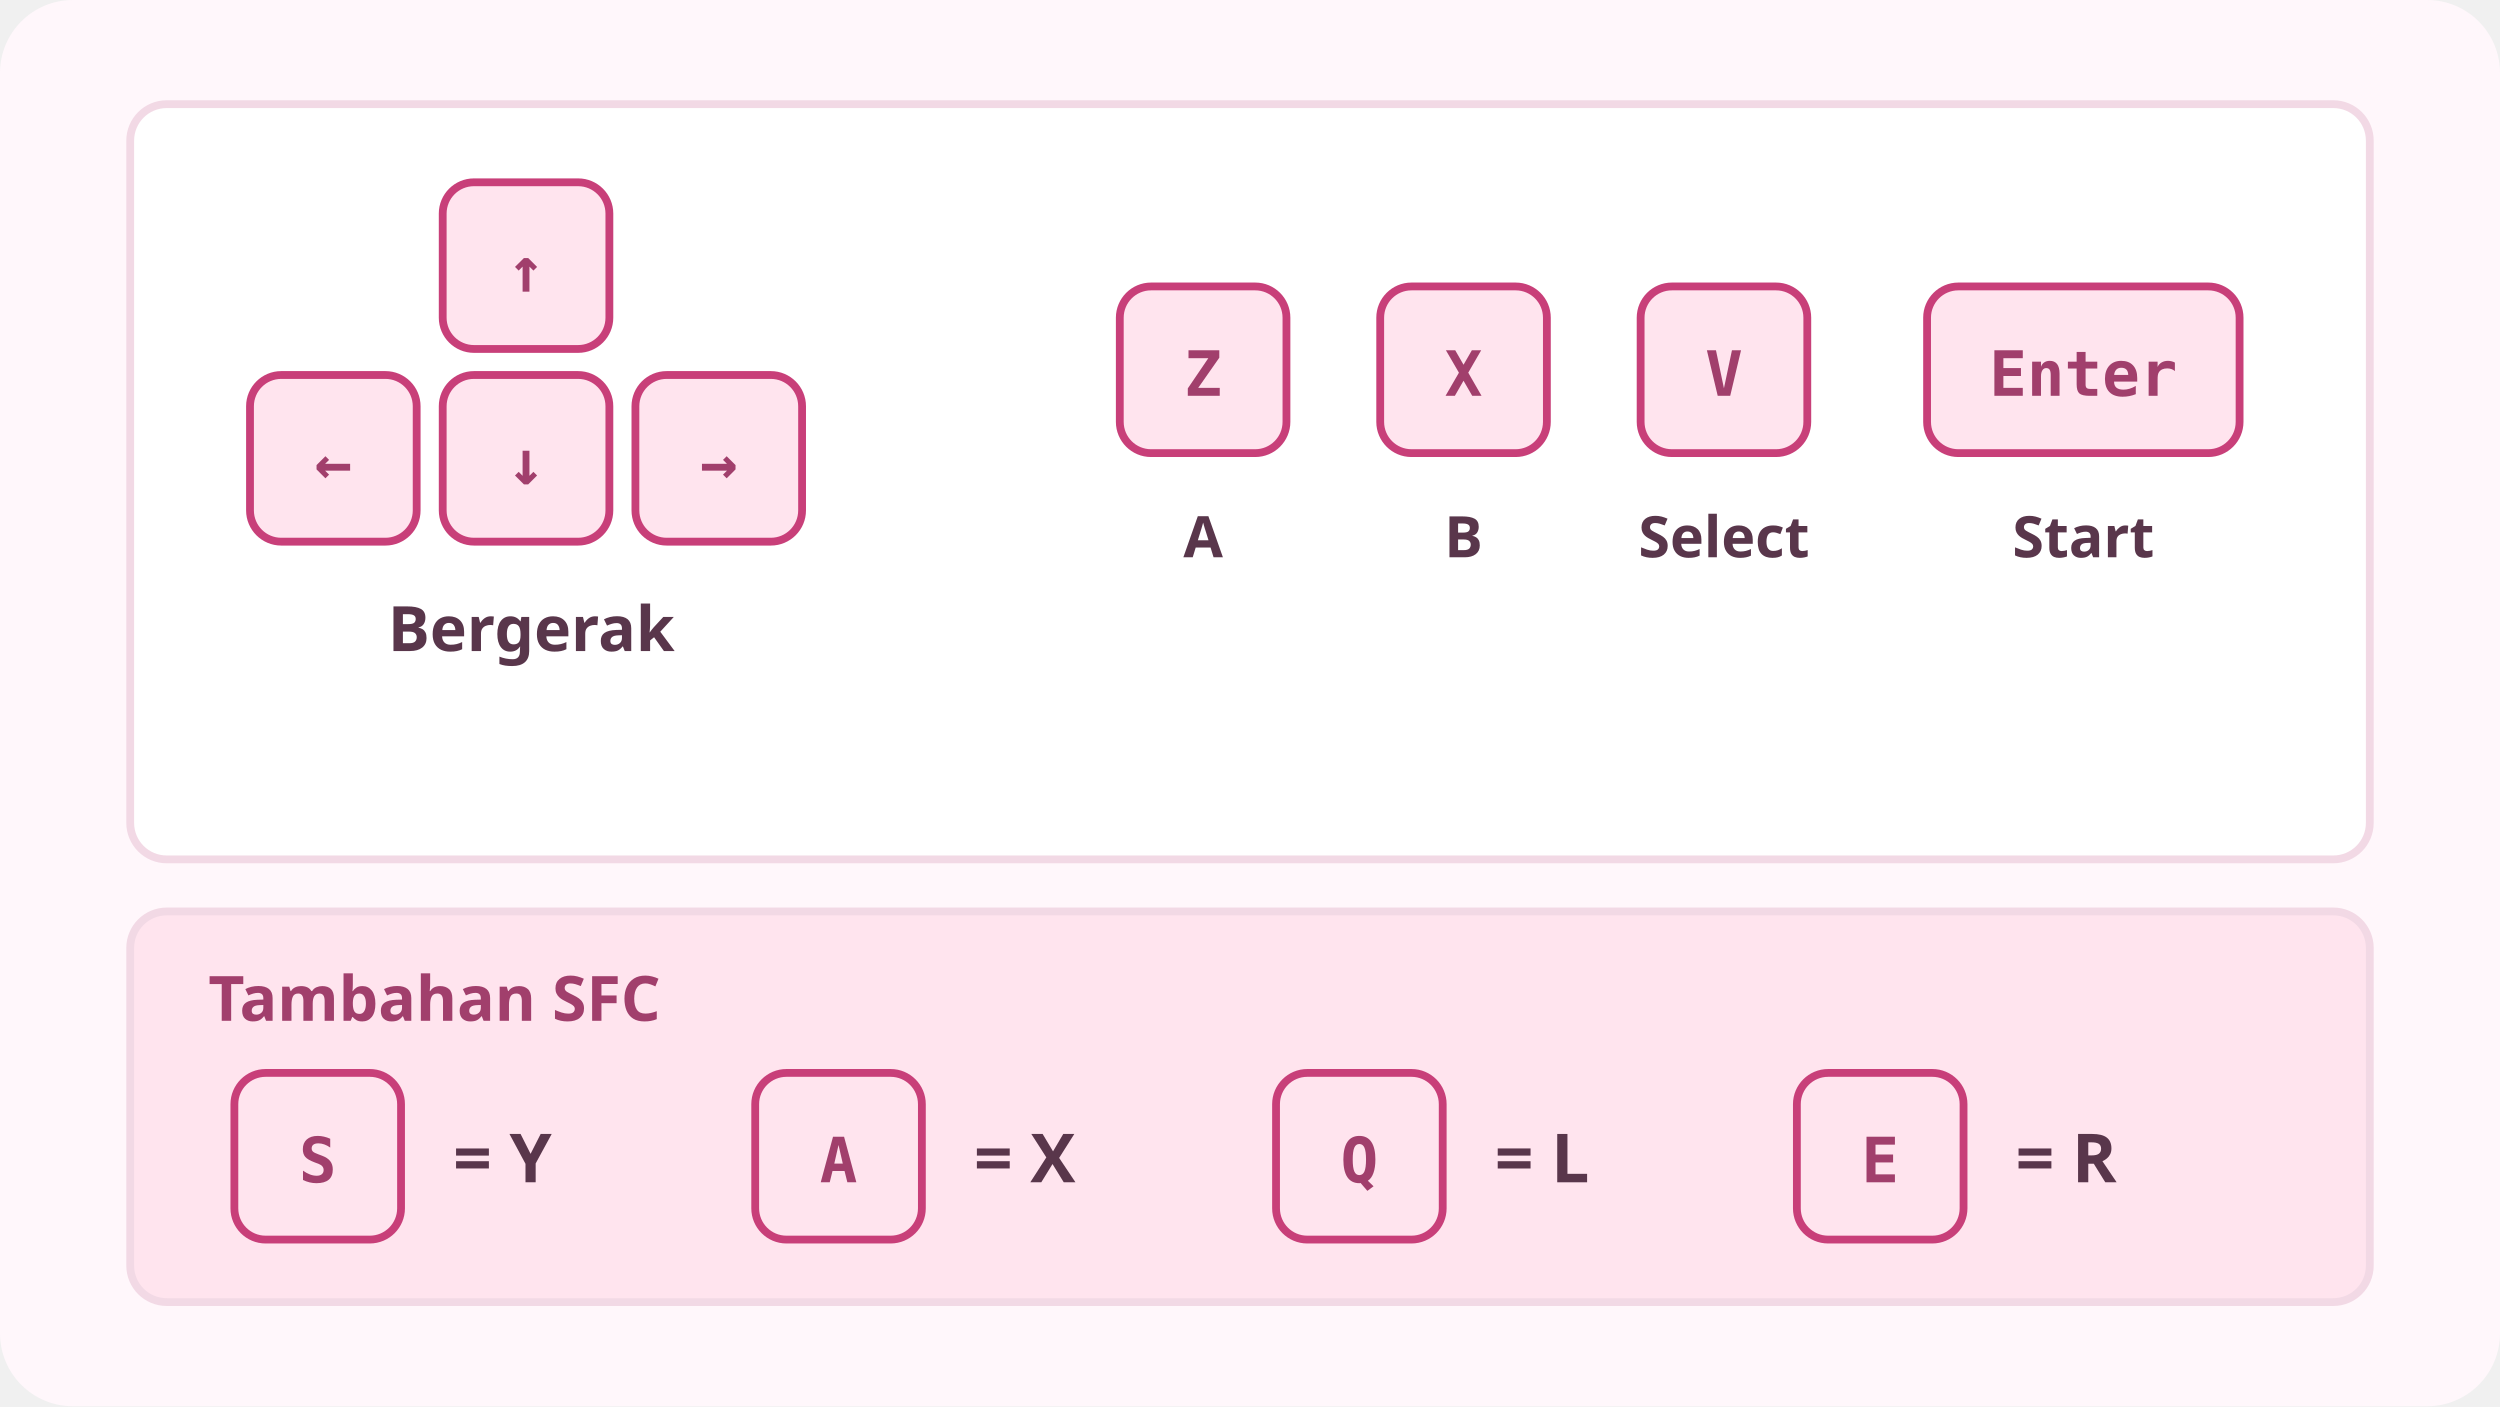
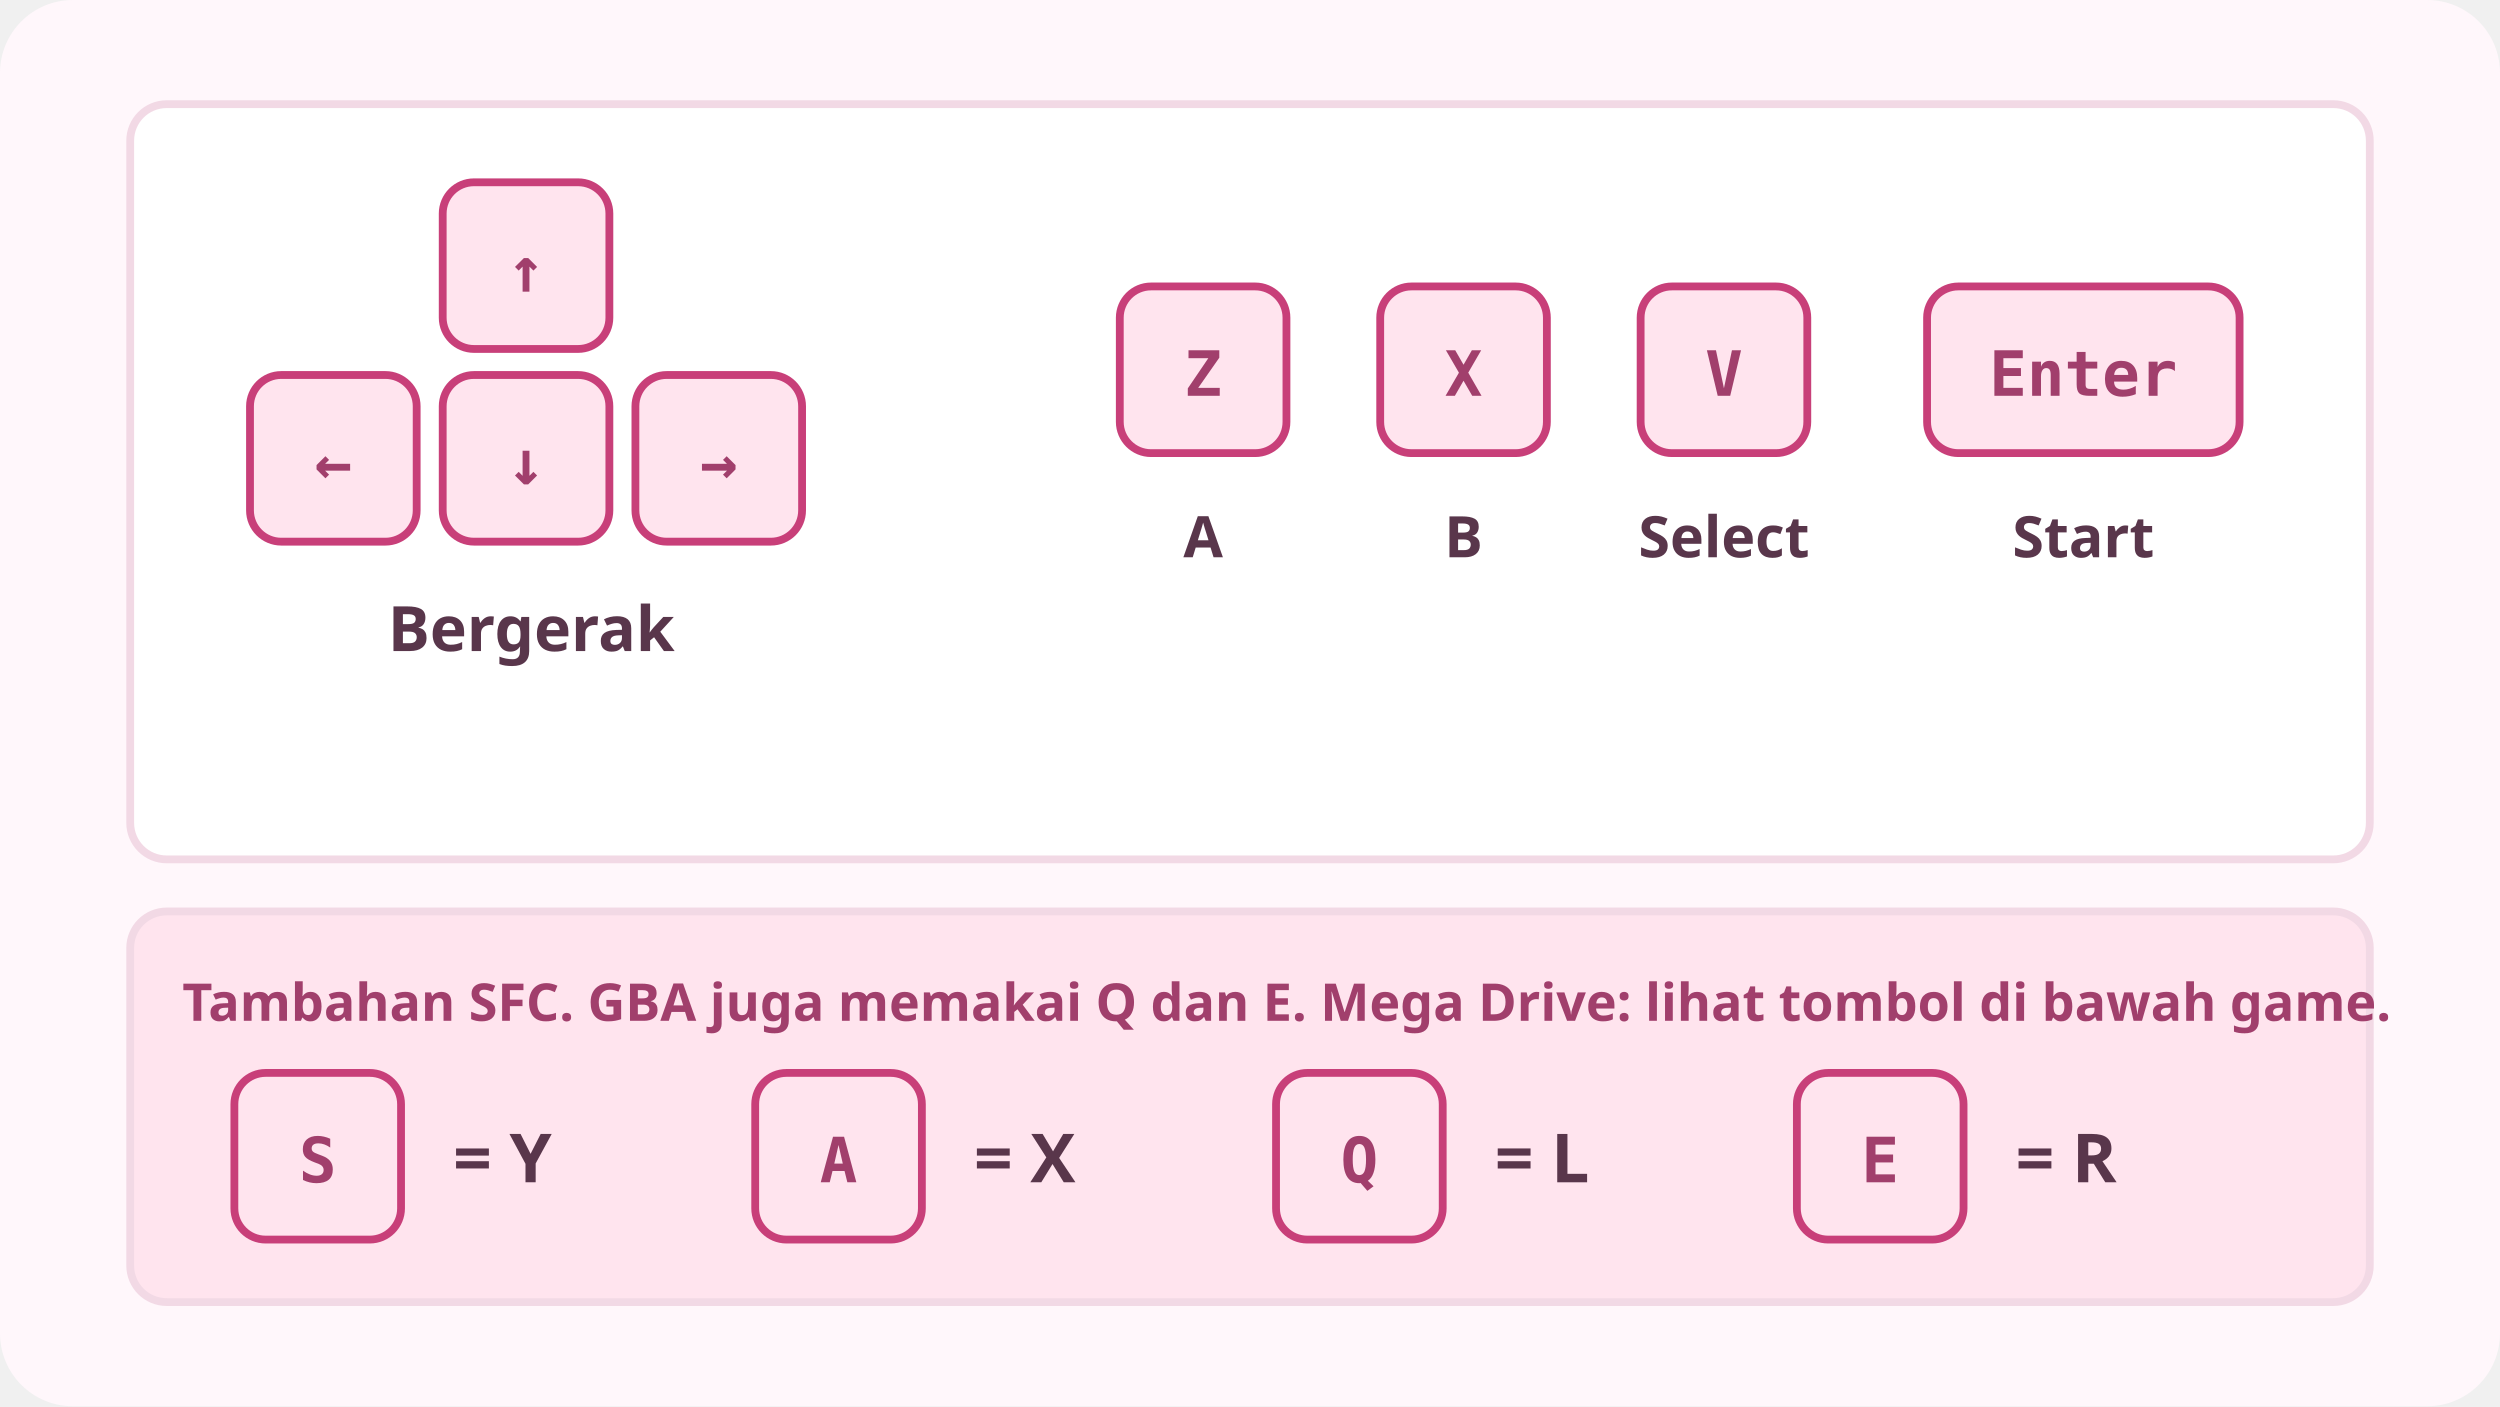
<svg xmlns="http://www.w3.org/2000/svg" viewBox="0 0 960 540" role="img" aria-label="Tombol keyboard untuk sebagian besar konsol, dan tambahan pada SFC.">
  <rect width="960" height="540" rx="28" fill="#fff7fb" />
  <rect x="50" y="40" width="860" height="290" rx="14" fill="#ffffff" stroke="#f2d9e5" stroke-width="3" />
  <rect x="170" y="70" width="64" height="64" rx="12" fill="#ffe4ee" stroke="#c83f79" stroke-width="3" />
  <text x="202.0" y="112" fill="#a13f6c" font-size="24" font-weight="700" text-anchor="middle" font-family="ui-monospace,Menlo,Consolas,monospace">↑</text>
  <rect x="96" y="144" width="64" height="64" rx="12" fill="#ffe4ee" stroke="#c83f79" stroke-width="3" />
  <text x="128.0" y="186" fill="#a13f6c" font-size="24" font-weight="700" text-anchor="middle" font-family="ui-monospace,Menlo,Consolas,monospace">←</text>
  <rect x="170" y="144" width="64" height="64" rx="12" fill="#ffe4ee" stroke="#c83f79" stroke-width="3" />
  <text x="202.0" y="186" fill="#a13f6c" font-size="24" font-weight="700" text-anchor="middle" font-family="ui-monospace,Menlo,Consolas,monospace">↓</text>
  <rect x="244" y="144" width="64" height="64" rx="12" fill="#ffe4ee" stroke="#c83f79" stroke-width="3" />
  <text x="276.0" y="186" fill="#a13f6c" font-size="24" font-weight="700" text-anchor="middle" font-family="ui-monospace,Menlo,Consolas,monospace">→</text>
  <text x="204" y="250" fill="#59364b" font-size="24" font-weight="700" text-anchor="middle" font-family="system-ui,'PingFang SC','Noto Sans SC','Hiragino Sans',sans-serif">Bergerak</text>
  <rect x="430" y="110" width="64" height="64" rx="12" fill="#ffe4ee" stroke="#c83f79" stroke-width="3" />
  <text x="462.0" y="152" fill="#a13f6c" font-size="24" font-weight="700" text-anchor="middle" font-family="ui-monospace,Menlo,Consolas,monospace">Z</text>
  <text x="462" y="214" fill="#59364b" font-size="22" font-weight="700" text-anchor="middle" font-family="system-ui,'PingFang SC','Noto Sans SC','Hiragino Sans',sans-serif">A</text>
  <rect x="530" y="110" width="64" height="64" rx="12" fill="#ffe4ee" stroke="#c83f79" stroke-width="3" />
  <text x="562.0" y="152" fill="#a13f6c" font-size="24" font-weight="700" text-anchor="middle" font-family="ui-monospace,Menlo,Consolas,monospace">X</text>
  <text x="562" y="214" fill="#59364b" font-size="22" font-weight="700" text-anchor="middle" font-family="system-ui,'PingFang SC','Noto Sans SC','Hiragino Sans',sans-serif">B</text>
  <rect x="630" y="110" width="64" height="64" rx="12" fill="#ffe4ee" stroke="#c83f79" stroke-width="3" />
  <text x="662.0" y="152" fill="#a13f6c" font-size="24" font-weight="700" text-anchor="middle" font-family="ui-monospace,Menlo,Consolas,monospace">V</text>
  <text x="662" y="214" fill="#59364b" font-size="22" font-weight="700" text-anchor="middle" font-family="system-ui,'PingFang SC','Noto Sans SC','Hiragino Sans',sans-serif">Select</text>
  <rect x="740" y="110" width="120" height="64" rx="12" fill="#ffe4ee" stroke="#c83f79" stroke-width="3" />
  <text x="800.0" y="152" fill="#a13f6c" font-size="24" font-weight="700" text-anchor="middle" font-family="ui-monospace,Menlo,Consolas,monospace">Enter</text>
  <text x="800" y="214" fill="#59364b" font-size="22" font-weight="700" text-anchor="middle" font-family="system-ui,'PingFang SC','Noto Sans SC','Hiragino Sans',sans-serif">Start</text>
  <rect x="50" y="350" width="860" height="150" rx="14" fill="#ffe4ee" stroke="#f2d9e5" stroke-width="3" />
-   <text x="80" y="392" fill="#a13f6c" font-size="24" font-weight="700" text-anchor="start" font-family="system-ui,'PingFang SC','Noto Sans SC','Hiragino Sans',sans-serif">Tambahan SFC</text>
+   <text x="70" y="392" fill="#a13f6c" font-size="20" font-weight="700" text-anchor="start" font-family="system-ui,'PingFang SC','Noto Sans SC','Hiragino Sans',sans-serif">Tambahan SFC. GBA juga memakai Q dan E. Mega Drive: lihat tombol di bawah game.</text>
  <rect x="90" y="412" width="64" height="64" rx="12" fill="#ffe4ee" stroke="#c83f79" stroke-width="3" />
  <text x="122.0" y="454" fill="#a13f6c" font-size="24" font-weight="700" text-anchor="middle" font-family="ui-monospace,Menlo,Consolas,monospace">S</text>
  <text x="174" y="454" fill="#59364b" font-size="26" font-weight="700" text-anchor="start" font-family="system-ui,'PingFang SC','Noto Sans SC','Hiragino Sans',sans-serif">= Y</text>
  <rect x="290" y="412" width="64" height="64" rx="12" fill="#ffe4ee" stroke="#c83f79" stroke-width="3" />
  <text x="322.0" y="454" fill="#a13f6c" font-size="24" font-weight="700" text-anchor="middle" font-family="ui-monospace,Menlo,Consolas,monospace">A</text>
  <text x="374" y="454" fill="#59364b" font-size="26" font-weight="700" text-anchor="start" font-family="system-ui,'PingFang SC','Noto Sans SC','Hiragino Sans',sans-serif">= X</text>
  <rect x="490" y="412" width="64" height="64" rx="12" fill="#ffe4ee" stroke="#c83f79" stroke-width="3" />
  <text x="522.0" y="454" fill="#a13f6c" font-size="24" font-weight="700" text-anchor="middle" font-family="ui-monospace,Menlo,Consolas,monospace">Q</text>
  <text x="574" y="454" fill="#59364b" font-size="26" font-weight="700" text-anchor="start" font-family="system-ui,'PingFang SC','Noto Sans SC','Hiragino Sans',sans-serif">= L</text>
  <rect x="690" y="412" width="64" height="64" rx="12" fill="#ffe4ee" stroke="#c83f79" stroke-width="3" />
  <text x="722.0" y="454" fill="#a13f6c" font-size="24" font-weight="700" text-anchor="middle" font-family="ui-monospace,Menlo,Consolas,monospace">E</text>
  <text x="774" y="454" fill="#59364b" font-size="26" font-weight="700" text-anchor="start" font-family="system-ui,'PingFang SC','Noto Sans SC','Hiragino Sans',sans-serif">= R</text>
</svg>
